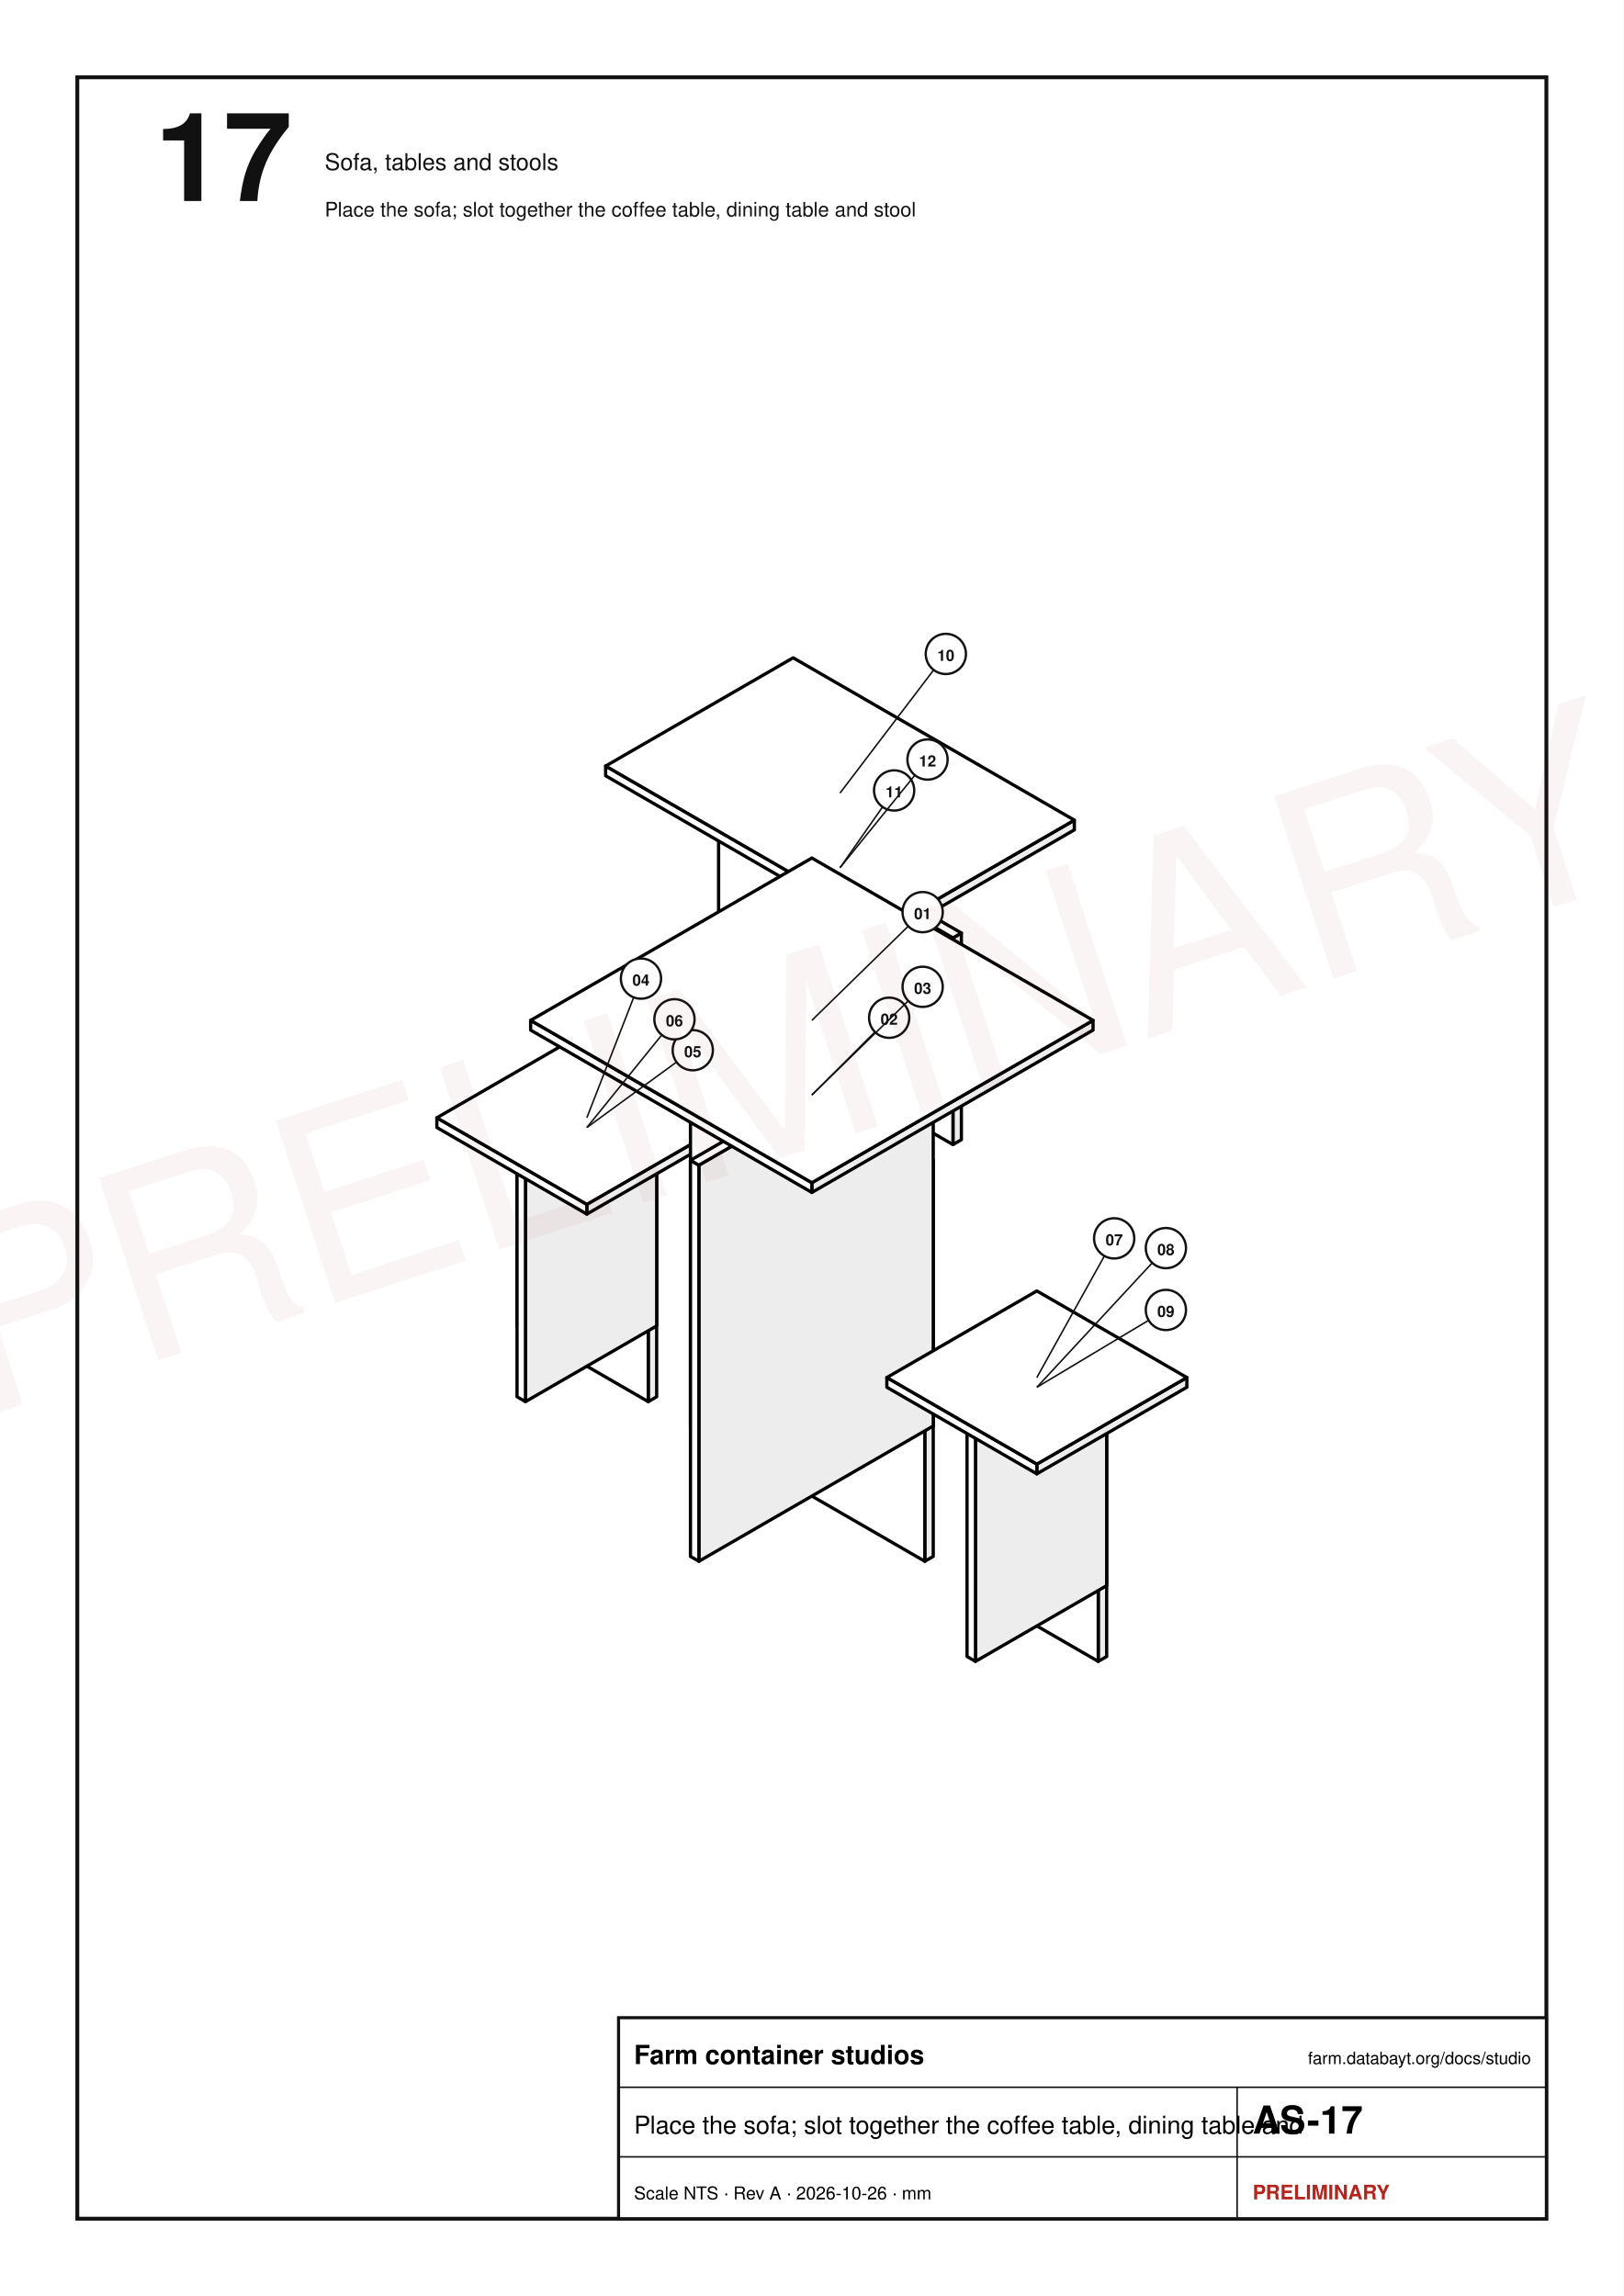
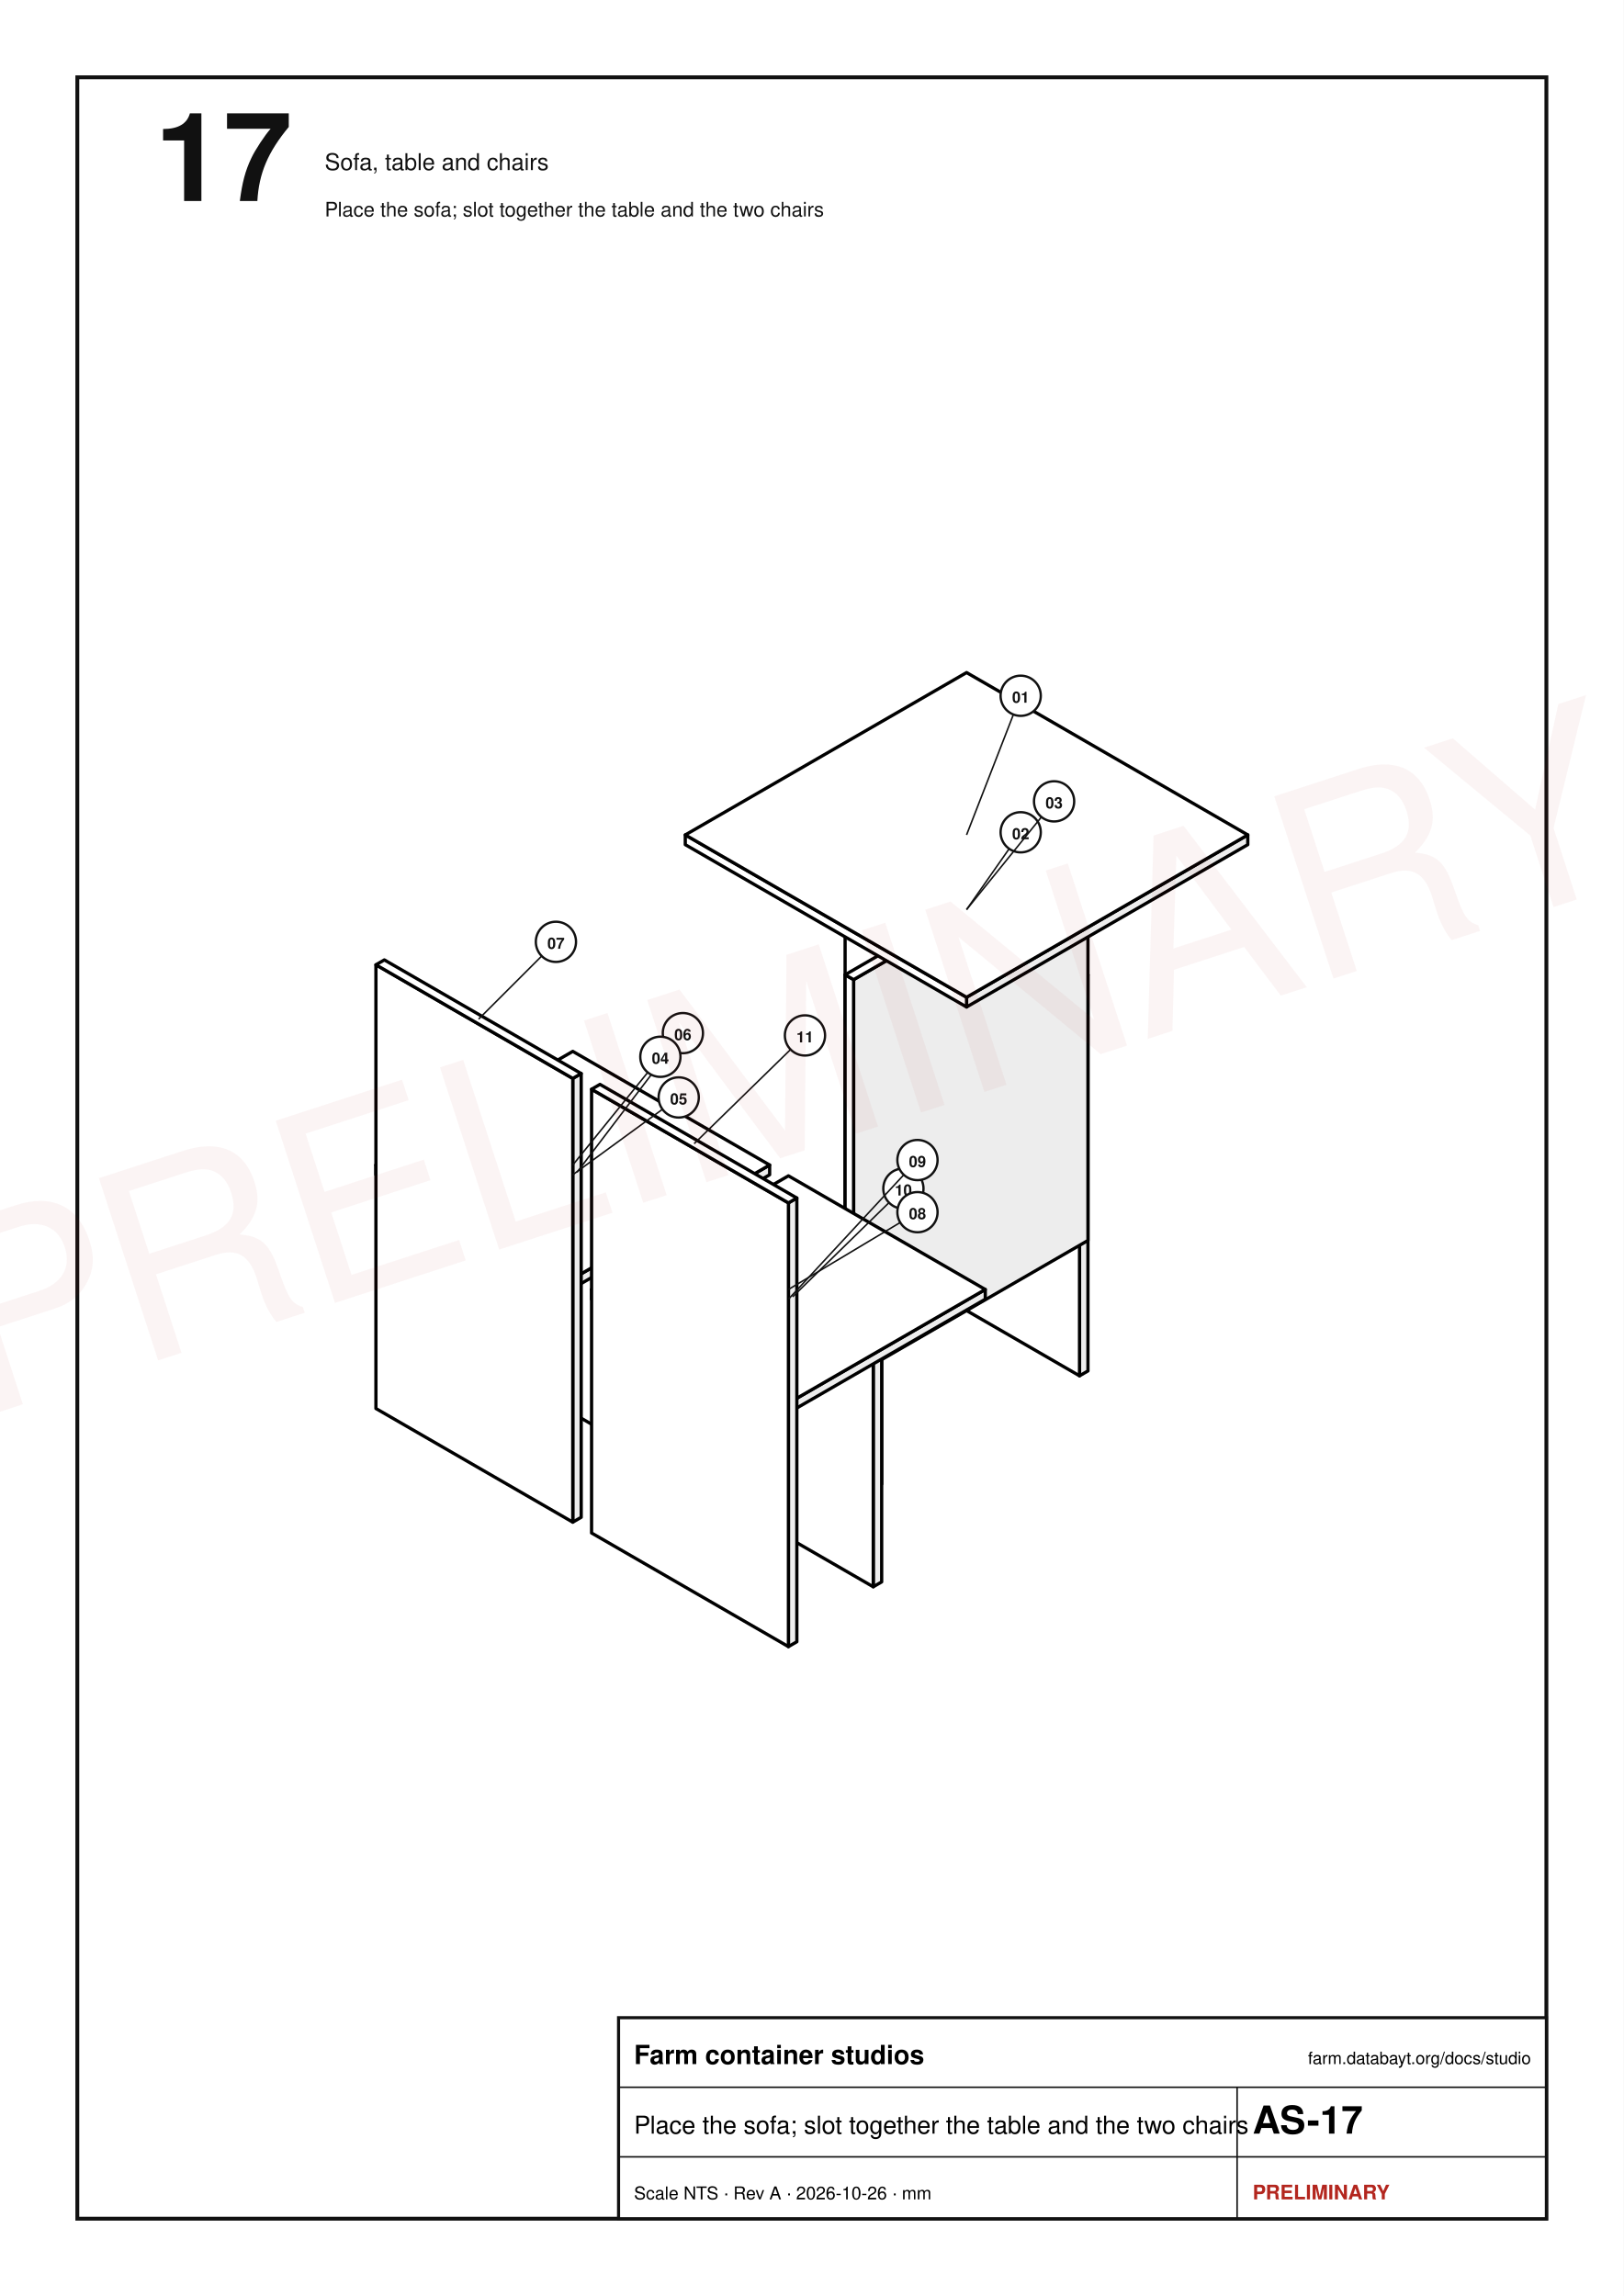
<svg xmlns="http://www.w3.org/2000/svg" width="210mm" height="297mm" viewBox="0 0 210 297" font-family="Helvetica, Arial, sans-serif">
  <rect x="0" y="0" width="210" height="297" fill="#fff" />
  <rect x="10" y="10" width="190" height="277" fill="none" stroke="#111" stroke-width="0.5" />
  <text x="20" y="26" font-size="16" text-anchor="start" font-weight="bold" fill="#111">17</text>
-   <text x="42" y="22" font-size="3" text-anchor="start" font-weight="normal" fill="#111">Sofa, tables and stools</text>
-   <text x="42" y="28" font-size="2.6" text-anchor="start" font-weight="normal" fill="#111">Place the sofa; slot together the coffee table, dining table and stool</text>
-   <polygon points="124.34,147.43 123.25,148.06 123.25,121.32 124.34,120.69" fill="#ededed" stroke="#000" stroke-width="0.42" stroke-linejoin="round" />
-   <polygon points="92.94,130.56 123.25,148.06 123.25,121.32 92.94,103.82" fill="#ffffff" stroke="#000" stroke-width="0.42" stroke-linejoin="round" />
-   <polygon points="94.03,103.19 124.34,120.69 123.25,121.32 92.94,103.82" fill="#ffffff" stroke="#000" stroke-width="0.42" stroke-linejoin="round" />
-   <polygon points="118.28,134.06 100.09,144.56 100.09,117.82 118.28,107.32" fill="#ededed" stroke="#000" stroke-width="0.42" stroke-linejoin="round" />
-   <polygon points="99,143.93 100.09,144.56 100.09,117.82 99,117.19" fill="#ffffff" stroke="#000" stroke-width="0.42" stroke-linejoin="round" />
-   <polygon points="117.18,106.69 118.28,107.32 100.09,117.82 99,117.19" fill="#ffffff" stroke="#000" stroke-width="0.42" stroke-linejoin="round" />
-   <polygon points="138.95,107.35 114.7,121.35 114.7,120.09 138.95,106.09" fill="#ededed" stroke="#000" stroke-width="0.42" stroke-linejoin="round" />
-   <polygon points="78.33,100.35 114.7,121.35 114.7,120.09 78.33,99.09" fill="#ffffff" stroke="#000" stroke-width="0.42" stroke-linejoin="round" />
-   <polygon points="102.58,85.09 138.95,106.09 114.7,120.09 78.33,99.09" fill="#ffffff" stroke="#000" stroke-width="0.42" stroke-linejoin="round" />
-   <polygon points="84.93,180.68 83.84,181.31 83.84,151.07 84.93,150.44" fill="#ededed" stroke="#000" stroke-width="0.42" stroke-linejoin="round" />
-   <polygon points="66.87,171.51 83.84,181.31 83.84,151.07 66.87,141.27" fill="#ffffff" stroke="#000" stroke-width="0.42" stroke-linejoin="round" />
-   <polygon points="67.96,140.64 84.93,150.44 83.84,151.07 66.87,141.27" fill="#ffffff" stroke="#000" stroke-width="0.42" stroke-linejoin="round" />
-   <polygon points="84.93,171.51 67.96,181.31 67.96,151.07 84.93,141.27" fill="#ededed" stroke="#000" stroke-width="0.42" stroke-linejoin="round" />
-   <polygon points="66.87,180.68 67.96,181.31 67.96,151.07 66.87,150.44" fill="#ffffff" stroke="#000" stroke-width="0.42" stroke-linejoin="round" />
-   <polygon points="83.84,140.64 84.93,141.27 67.96,151.07 66.87,150.44" fill="#ffffff" stroke="#000" stroke-width="0.42" stroke-linejoin="round" />
-   <polygon points="95.3,145.85 75.9,157.05 75.9,155.79 95.3,144.59" fill="#ededed" stroke="#000" stroke-width="0.42" stroke-linejoin="round" />
-   <polygon points="56.5,145.85 75.9,157.05 75.9,155.79 56.5,144.59" fill="#ffffff" stroke="#000" stroke-width="0.42" stroke-linejoin="round" />
-   <polygon points="75.9,133.39 95.3,144.59 75.9,155.79 56.5,144.59" fill="#ffffff" stroke="#000" stroke-width="0.42" stroke-linejoin="round" />
-   <polygon points="120.7,201.33 119.61,201.96 119.61,150.72 120.7,150.09" fill="#ededed" stroke="#000" stroke-width="0.42" stroke-linejoin="round" />
-   <polygon points="89.3,184.46 119.61,201.96 119.61,150.72 89.3,133.22" fill="#ffffff" stroke="#000" stroke-width="0.42" stroke-linejoin="round" />
-   <polygon points="90.39,132.59 120.7,150.09 119.61,150.72 89.3,133.22" fill="#ffffff" stroke="#000" stroke-width="0.42" stroke-linejoin="round" />
-   <polygon points="120.7,184.46 90.39,201.96 90.39,150.72 120.7,133.22" fill="#ededed" stroke="#000" stroke-width="0.42" stroke-linejoin="round" />
-   <polygon points="89.3,201.33 90.39,201.96 90.39,150.72 89.3,150.09" fill="#ffffff" stroke="#000" stroke-width="0.42" stroke-linejoin="round" />
-   <polygon points="119.61,132.59 120.7,133.22 90.39,150.72 89.3,150.09" fill="#ffffff" stroke="#000" stroke-width="0.42" stroke-linejoin="round" />
-   <polygon points="143.13,214.28 142.04,214.91 142.04,184.67 143.13,184.04" fill="#ededed" stroke="#000" stroke-width="0.42" stroke-linejoin="round" />
-   <polygon points="125.07,205.11 142.04,214.91 142.04,184.67 125.07,174.87" fill="#ffffff" stroke="#000" stroke-width="0.42" stroke-linejoin="round" />
-   <polygon points="126.16,174.24 143.13,184.04 142.04,184.67 125.07,174.87" fill="#ffffff" stroke="#000" stroke-width="0.42" stroke-linejoin="round" />
-   <polygon points="143.13,205.11 126.16,214.91 126.16,184.67 143.13,174.87" fill="#ededed" stroke="#000" stroke-width="0.42" stroke-linejoin="round" />
-   <polygon points="125.07,214.28 126.16,214.91 126.16,184.67 125.07,184.04" fill="#ffffff" stroke="#000" stroke-width="0.42" stroke-linejoin="round" />
-   <polygon points="142.04,174.24 143.13,174.87 126.16,184.67 125.07,184.04" fill="#ffffff" stroke="#000" stroke-width="0.42" stroke-linejoin="round" />
-   <polygon points="141.37,133.25 105,154.25 105,152.99 141.37,131.99" fill="#ededed" stroke="#000" stroke-width="0.42" stroke-linejoin="round" />
-   <polygon points="68.63,133.25 105,154.25 105,152.99 68.63,131.99" fill="#ffffff" stroke="#000" stroke-width="0.42" stroke-linejoin="round" />
-   <polygon points="105,110.99 141.37,131.99 105,152.99 68.63,131.99" fill="#ffffff" stroke="#000" stroke-width="0.42" stroke-linejoin="round" />
-   <polygon points="153.5,179.45 134.1,190.65 134.1,189.39 153.5,178.19" fill="#ededed" stroke="#000" stroke-width="0.42" stroke-linejoin="round" />
-   <polygon points="114.7,179.45 134.1,190.65 134.1,189.39 114.7,178.19" fill="#ffffff" stroke="#000" stroke-width="0.42" stroke-linejoin="round" />
-   <polygon points="134.1,166.99 153.5,178.19 134.1,189.39 114.7,178.19" fill="#ffffff" stroke="#000" stroke-width="0.42" stroke-linejoin="round" />
-   <line x1="108.64" y1="112.25" x2="115.64" y2="102.25" stroke="#111" stroke-width="0.2" />
-   <circle cx="115.64" cy="102.25" r="2.6" fill="#fff" stroke="#111" stroke-width="0.3" />
-   <text x="115.64" y="103.15" font-size="2" text-anchor="middle" font-weight="bold" fill="#111">11</text>
-   <line x1="108.64" y1="112.25" x2="119.96" y2="98.25" stroke="#111" stroke-width="0.2" />
-   <circle cx="119.96" cy="98.25" r="2.6" fill="#fff" stroke="#111" stroke-width="0.3" />
-   <text x="119.96" y="99.15" font-size="2" text-anchor="middle" font-weight="bold" fill="#111">12</text>
-   <line x1="108.64" y1="102.59" x2="122.33" y2="84.59" stroke="#111" stroke-width="0.2" />
-   <circle cx="122.33" cy="84.59" r="2.6" fill="#fff" stroke="#111" stroke-width="0.3" />
-   <text x="122.33" y="85.49" font-size="2" text-anchor="middle" font-weight="bold" fill="#111">10</text>
-   <line x1="75.9" y1="145.85" x2="89.6" y2="135.85" stroke="#111" stroke-width="0.2" />
-   <circle cx="89.6" cy="135.85" r="2.6" fill="#fff" stroke="#111" stroke-width="0.3" />
-   <text x="89.6" y="136.75" font-size="2" text-anchor="middle" font-weight="bold" fill="#111">05</text>
-   <line x1="75.9" y1="145.85" x2="87.23" y2="131.85" stroke="#111" stroke-width="0.2" />
-   <circle cx="87.23" cy="131.85" r="2.6" fill="#fff" stroke="#111" stroke-width="0.3" />
-   <text x="87.23" y="132.75" font-size="2" text-anchor="middle" font-weight="bold" fill="#111">06</text>
-   <line x1="75.9" y1="144.59" x2="82.9" y2="126.59" stroke="#111" stroke-width="0.2" />
-   <circle cx="82.9" cy="126.59" r="2.6" fill="#fff" stroke="#111" stroke-width="0.3" />
-   <text x="82.9" y="127.49" font-size="2" text-anchor="middle" font-weight="bold" fill="#111">04</text>
-   <line x1="105" y1="141.65" x2="115" y2="131.65" stroke="#111" stroke-width="0.2" />
-   <circle cx="115" cy="131.65" r="2.6" fill="#fff" stroke="#111" stroke-width="0.3" />
-   <text x="115" y="132.55" font-size="2" text-anchor="middle" font-weight="bold" fill="#111">02</text>
-   <line x1="105" y1="141.65" x2="119.33" y2="127.65" stroke="#111" stroke-width="0.2" />
-   <circle cx="119.33" cy="127.65" r="2.6" fill="#fff" stroke="#111" stroke-width="0.3" />
-   <text x="119.33" y="128.55" font-size="2" text-anchor="middle" font-weight="bold" fill="#111">03</text>
-   <line x1="134.1" y1="179.45" x2="150.79" y2="161.45" stroke="#111" stroke-width="0.2" />
-   <circle cx="150.79" cy="161.45" r="2.6" fill="#fff" stroke="#111" stroke-width="0.3" />
-   <text x="150.79" y="162.35" font-size="2" text-anchor="middle" font-weight="bold" fill="#111">08</text>
-   <line x1="134.1" y1="179.45" x2="150.79" y2="169.45" stroke="#111" stroke-width="0.2" />
-   <circle cx="150.79" cy="169.45" r="2.6" fill="#fff" stroke="#111" stroke-width="0.3" />
-   <text x="150.79" y="170.35" font-size="2" text-anchor="middle" font-weight="bold" fill="#111">09</text>
-   <line x1="105" y1="131.99" x2="119.33" y2="117.99" stroke="#111" stroke-width="0.2" />
-   <circle cx="119.33" cy="117.99" r="2.6" fill="#fff" stroke="#111" stroke-width="0.3" />
-   <text x="119.33" y="118.89" font-size="2" text-anchor="middle" font-weight="bold" fill="#111">01</text>
-   <line x1="134.1" y1="178.19" x2="144.1" y2="160.19" stroke="#111" stroke-width="0.2" />
-   <circle cx="144.1" cy="160.19" r="2.6" fill="#fff" stroke="#111" stroke-width="0.3" />
-   <text x="144.1" y="161.09" font-size="2" text-anchor="middle" font-weight="bold" fill="#111">07</text>
+   <text x="42" y="22" font-size="3" text-anchor="start" font-weight="normal" fill="#111">Sofa, table and chairs</text>
+   <text x="42" y="28" font-size="2.6" text-anchor="start" font-weight="normal" fill="#111">Place the sofa; slot together the table and the two chairs</text>
+   <polygon points="140.71,177.34 139.62,177.97 139.62,126.72 140.71,126.09" fill="#ededed" stroke="#000" stroke-width="0.42" stroke-linejoin="round" />
+   <polygon points="109.3,160.46 139.62,177.97 139.62,126.72 109.3,109.22" fill="#ffffff" stroke="#000" stroke-width="0.42" stroke-linejoin="round" />
+   <polygon points="110.4,108.59 140.71,126.09 139.62,126.72 109.3,109.22" fill="#ffffff" stroke="#000" stroke-width="0.42" stroke-linejoin="round" />
+   <polygon points="140.71,160.46 110.4,177.97 110.4,126.72 140.71,109.22" fill="#ededed" stroke="#000" stroke-width="0.42" stroke-linejoin="round" />
+   <polygon points="109.3,177.34 110.4,177.97 110.4,126.72 109.3,126.09" fill="#ffffff" stroke="#000" stroke-width="0.42" stroke-linejoin="round" />
+   <polygon points="139.62,108.59 140.71,109.22 110.4,126.72 109.3,126.09" fill="#ffffff" stroke="#000" stroke-width="0.42" stroke-linejoin="round" />
+   <polygon points="86.15,175.87 64.2,188.53 64.2,158.29 86.15,145.62" fill="#ededed" stroke="#000" stroke-width="0.42" stroke-linejoin="round" />
+   <polygon points="63.11,187.91 64.2,188.53 64.2,158.29 63.11,157.66" fill="#ffffff" stroke="#000" stroke-width="0.42" stroke-linejoin="round" />
+   <polygon points="85.06,145 86.15,145.62 64.2,158.29 63.11,157.66" fill="#ffffff" stroke="#000" stroke-width="0.42" stroke-linejoin="round" />
+   <polygon points="86.15,188.53 85.06,189.16 85.06,158.93 86.15,158.29" fill="#ededed" stroke="#000" stroke-width="0.42" stroke-linejoin="round" />
+   <polygon points="62.02,175.87 85.06,189.16 85.06,158.93 62.02,145.62" fill="#ffffff" stroke="#000" stroke-width="0.42" stroke-linejoin="round" />
+   <polygon points="63.11,145 86.15,158.29 85.06,158.93 62.02,145.62" fill="#ffffff" stroke="#000" stroke-width="0.42" stroke-linejoin="round" />
+   <polygon points="99.54,151.96 74.08,166.66 74.08,165.4 99.54,150.7" fill="#ededed" stroke="#000" stroke-width="0.42" stroke-linejoin="round" />
+   <polygon points="48.62,151.96 74.08,166.66 74.08,165.4 48.62,150.7" fill="#ffffff" stroke="#000" stroke-width="0.42" stroke-linejoin="round" />
+   <polygon points="74.08,136 99.54,150.7 74.08,165.4 48.62,150.7" fill="#ffffff" stroke="#000" stroke-width="0.42" stroke-linejoin="round" />
+   <polygon points="161.38,109.26 125.01,130.26 125.01,129 161.38,108" fill="#ededed" stroke="#000" stroke-width="0.42" stroke-linejoin="round" />
+   <polygon points="88.63,109.26 125.01,130.26 125.01,129 88.63,108" fill="#ffffff" stroke="#000" stroke-width="0.42" stroke-linejoin="round" />
+   <polygon points="125.01,87 161.38,108 125.01,129 88.63,108" fill="#ffffff" stroke="#000" stroke-width="0.42" stroke-linejoin="round" />
+   <polygon points="75.17,196.27 74.08,196.9 74.08,139.5 75.17,138.87" fill="#ededed" stroke="#000" stroke-width="0.42" stroke-linejoin="round" />
+   <polygon points="48.62,182.2 74.08,196.9 74.08,139.5 48.62,124.8" fill="#ffffff" stroke="#000" stroke-width="0.42" stroke-linejoin="round" />
+   <polygon points="49.71,124.17 75.17,138.87 74.08,139.5 48.62,124.8" fill="#ffffff" stroke="#000" stroke-width="0.42" stroke-linejoin="round" />
+   <polygon points="114.03,191.97 92.09,204.63 92.09,174.39 114.03,161.72" fill="#ededed" stroke="#000" stroke-width="0.42" stroke-linejoin="round" />
+   <polygon points="91,204 92.09,204.63 92.09,174.39 91,173.76" fill="#ffffff" stroke="#000" stroke-width="0.42" stroke-linejoin="round" />
+   <polygon points="112.94,161.09 114.03,161.72 92.09,174.39 91,173.76" fill="#ffffff" stroke="#000" stroke-width="0.42" stroke-linejoin="round" />
+   <polygon points="114.03,204.63 112.94,205.26 112.94,175.03 114.03,174.39" fill="#ededed" stroke="#000" stroke-width="0.42" stroke-linejoin="round" />
+   <polygon points="89.91,191.97 112.94,205.26 112.94,175.03 89.91,161.72" fill="#ffffff" stroke="#000" stroke-width="0.42" stroke-linejoin="round" />
+   <polygon points="91,161.09 114.03,174.39 112.94,175.03 89.91,161.72" fill="#ffffff" stroke="#000" stroke-width="0.42" stroke-linejoin="round" />
+   <polygon points="127.43,168.06 101.97,182.76 101.97,181.5 127.43,166.8" fill="#ededed" stroke="#000" stroke-width="0.42" stroke-linejoin="round" />
+   <polygon points="76.51,168.06 101.97,182.76 101.97,181.5 76.51,166.8" fill="#ffffff" stroke="#000" stroke-width="0.42" stroke-linejoin="round" />
+   <polygon points="101.97,152.1 127.43,166.8 101.97,181.5 76.51,166.8" fill="#ffffff" stroke="#000" stroke-width="0.42" stroke-linejoin="round" />
+   <polygon points="103.06,212.37 101.97,213 101.97,155.6 103.06,154.97" fill="#ededed" stroke="#000" stroke-width="0.42" stroke-linejoin="round" />
+   <polygon points="76.51,198.3 101.97,213 101.97,155.6 76.51,140.9" fill="#ffffff" stroke="#000" stroke-width="0.42" stroke-linejoin="round" />
+   <polygon points="77.6,140.27 103.06,154.97 101.97,155.6 76.51,140.9" fill="#ffffff" stroke="#000" stroke-width="0.42" stroke-linejoin="round" />
+   <line x1="125.01" y1="117.66" x2="132.01" y2="107.66" stroke="#111" stroke-width="0.2" />
+   <circle cx="132.01" cy="107.66" r="2.6" fill="#fff" stroke="#111" stroke-width="0.3" />
+   <text x="132.01" y="108.56" font-size="2" text-anchor="middle" font-weight="bold" fill="#111">02</text>
+   <line x1="125.01" y1="117.66" x2="136.33" y2="103.66" stroke="#111" stroke-width="0.2" />
+   <circle cx="136.33" cy="103.66" r="2.6" fill="#fff" stroke="#111" stroke-width="0.3" />
+   <text x="136.33" y="104.56" font-size="2" text-anchor="middle" font-weight="bold" fill="#111">03</text>
+   <line x1="74.63" y1="151.64" x2="88.32" y2="133.64" stroke="#111" stroke-width="0.2" />
+   <circle cx="88.32" cy="133.64" r="2.6" fill="#fff" stroke="#111" stroke-width="0.3" />
+   <text x="88.32" y="134.54" font-size="2" text-anchor="middle" font-weight="bold" fill="#111">06</text>
+   <line x1="74.08" y1="151.96" x2="87.78" y2="141.96" stroke="#111" stroke-width="0.2" />
+   <circle cx="87.78" cy="141.96" r="2.6" fill="#fff" stroke="#111" stroke-width="0.3" />
+   <text x="87.78" y="142.86" font-size="2" text-anchor="middle" font-weight="bold" fill="#111">05</text>
+   <line x1="74.08" y1="150.7" x2="85.41" y2="136.7" stroke="#111" stroke-width="0.2" />
+   <circle cx="85.41" cy="136.7" r="2.6" fill="#fff" stroke="#111" stroke-width="0.3" />
+   <text x="85.41" y="137.6" font-size="2" text-anchor="middle" font-weight="bold" fill="#111">04</text>
+   <line x1="125.01" y1="108" x2="132.01" y2="90" stroke="#111" stroke-width="0.2" />
+   <circle cx="132.01" cy="90" r="2.6" fill="#fff" stroke="#111" stroke-width="0.3" />
+   <text x="132.01" y="90.9" font-size="2" text-anchor="middle" font-weight="bold" fill="#111">01</text>
+   <line x1="61.9" y1="131.83" x2="71.9" y2="121.83" stroke="#111" stroke-width="0.2" />
+   <circle cx="71.9" cy="121.83" r="2.6" fill="#fff" stroke="#111" stroke-width="0.3" />
+   <text x="71.9" y="122.73" font-size="2" text-anchor="middle" font-weight="bold" fill="#111">07</text>
+   <line x1="102.51" y1="167.75" x2="116.84" y2="153.75" stroke="#111" stroke-width="0.2" />
+   <circle cx="116.84" cy="153.75" r="2.6" fill="#fff" stroke="#111" stroke-width="0.3" />
+   <text x="116.84" y="154.65" font-size="2" text-anchor="middle" font-weight="bold" fill="#111">10</text>
+   <line x1="101.97" y1="168.06" x2="118.66" y2="150.06" stroke="#111" stroke-width="0.2" />
+   <circle cx="118.66" cy="150.06" r="2.6" fill="#fff" stroke="#111" stroke-width="0.3" />
+   <text x="118.66" y="150.96" font-size="2" text-anchor="middle" font-weight="bold" fill="#111">09</text>
+   <line x1="101.97" y1="166.8" x2="118.66" y2="156.8" stroke="#111" stroke-width="0.2" />
+   <circle cx="118.66" cy="156.8" r="2.6" fill="#fff" stroke="#111" stroke-width="0.3" />
+   <text x="118.66" y="157.7" font-size="2" text-anchor="middle" font-weight="bold" fill="#111">08</text>
+   <line x1="89.78" y1="147.94" x2="104.11" y2="133.94" stroke="#111" stroke-width="0.2" />
+   <circle cx="104.11" cy="133.94" r="2.6" fill="#fff" stroke="#111" stroke-width="0.3" />
+   <text x="104.11" y="134.84" font-size="2" text-anchor="middle" font-weight="bold" fill="#111">11</text>
  <rect x="80" y="261" width="120" height="26" fill="#fff" stroke="#111" stroke-width="0.4" />
  <line x1="80" y1="270" x2="200" y2="270" stroke="#111" stroke-width="0.2" />
  <line x1="80" y1="279" x2="200" y2="279" stroke="#111" stroke-width="0.2" />
  <line x1="160" y1="270" x2="160" y2="287" stroke="#111" stroke-width="0.2" />
  <text x="82" y="267" font-size="3.4" font-weight="bold">Farm container studios</text>
  <text x="198" y="267" font-size="2.2" text-anchor="end">farm.databayt.org/docs/studio</text>
-   <text x="82" y="276" font-size="3.2">Place the sofa; slot together the coffee table, dining table and</text>
+   <text x="82" y="276" font-size="3.2">Place the sofa; slot together the table and the two chairs</text>
  <text x="162" y="276" font-size="5" font-weight="bold">AS-17</text>
  <text x="82" y="284.5" font-size="2.3">Scale NTS · Rev A · 2026-10-26 · mm</text>
  <text x="162" y="284.5" font-size="2.6" font-weight="bold" fill="#b3261e">PRELIMINARY</text>
  <text x="105.0" y="148.5" font-size="34" fill="#b3261e" fill-opacity="0.05" text-anchor="middle" transform="rotate(-18 105.0 148.5)">PRELIMINARY</text>
</svg>
